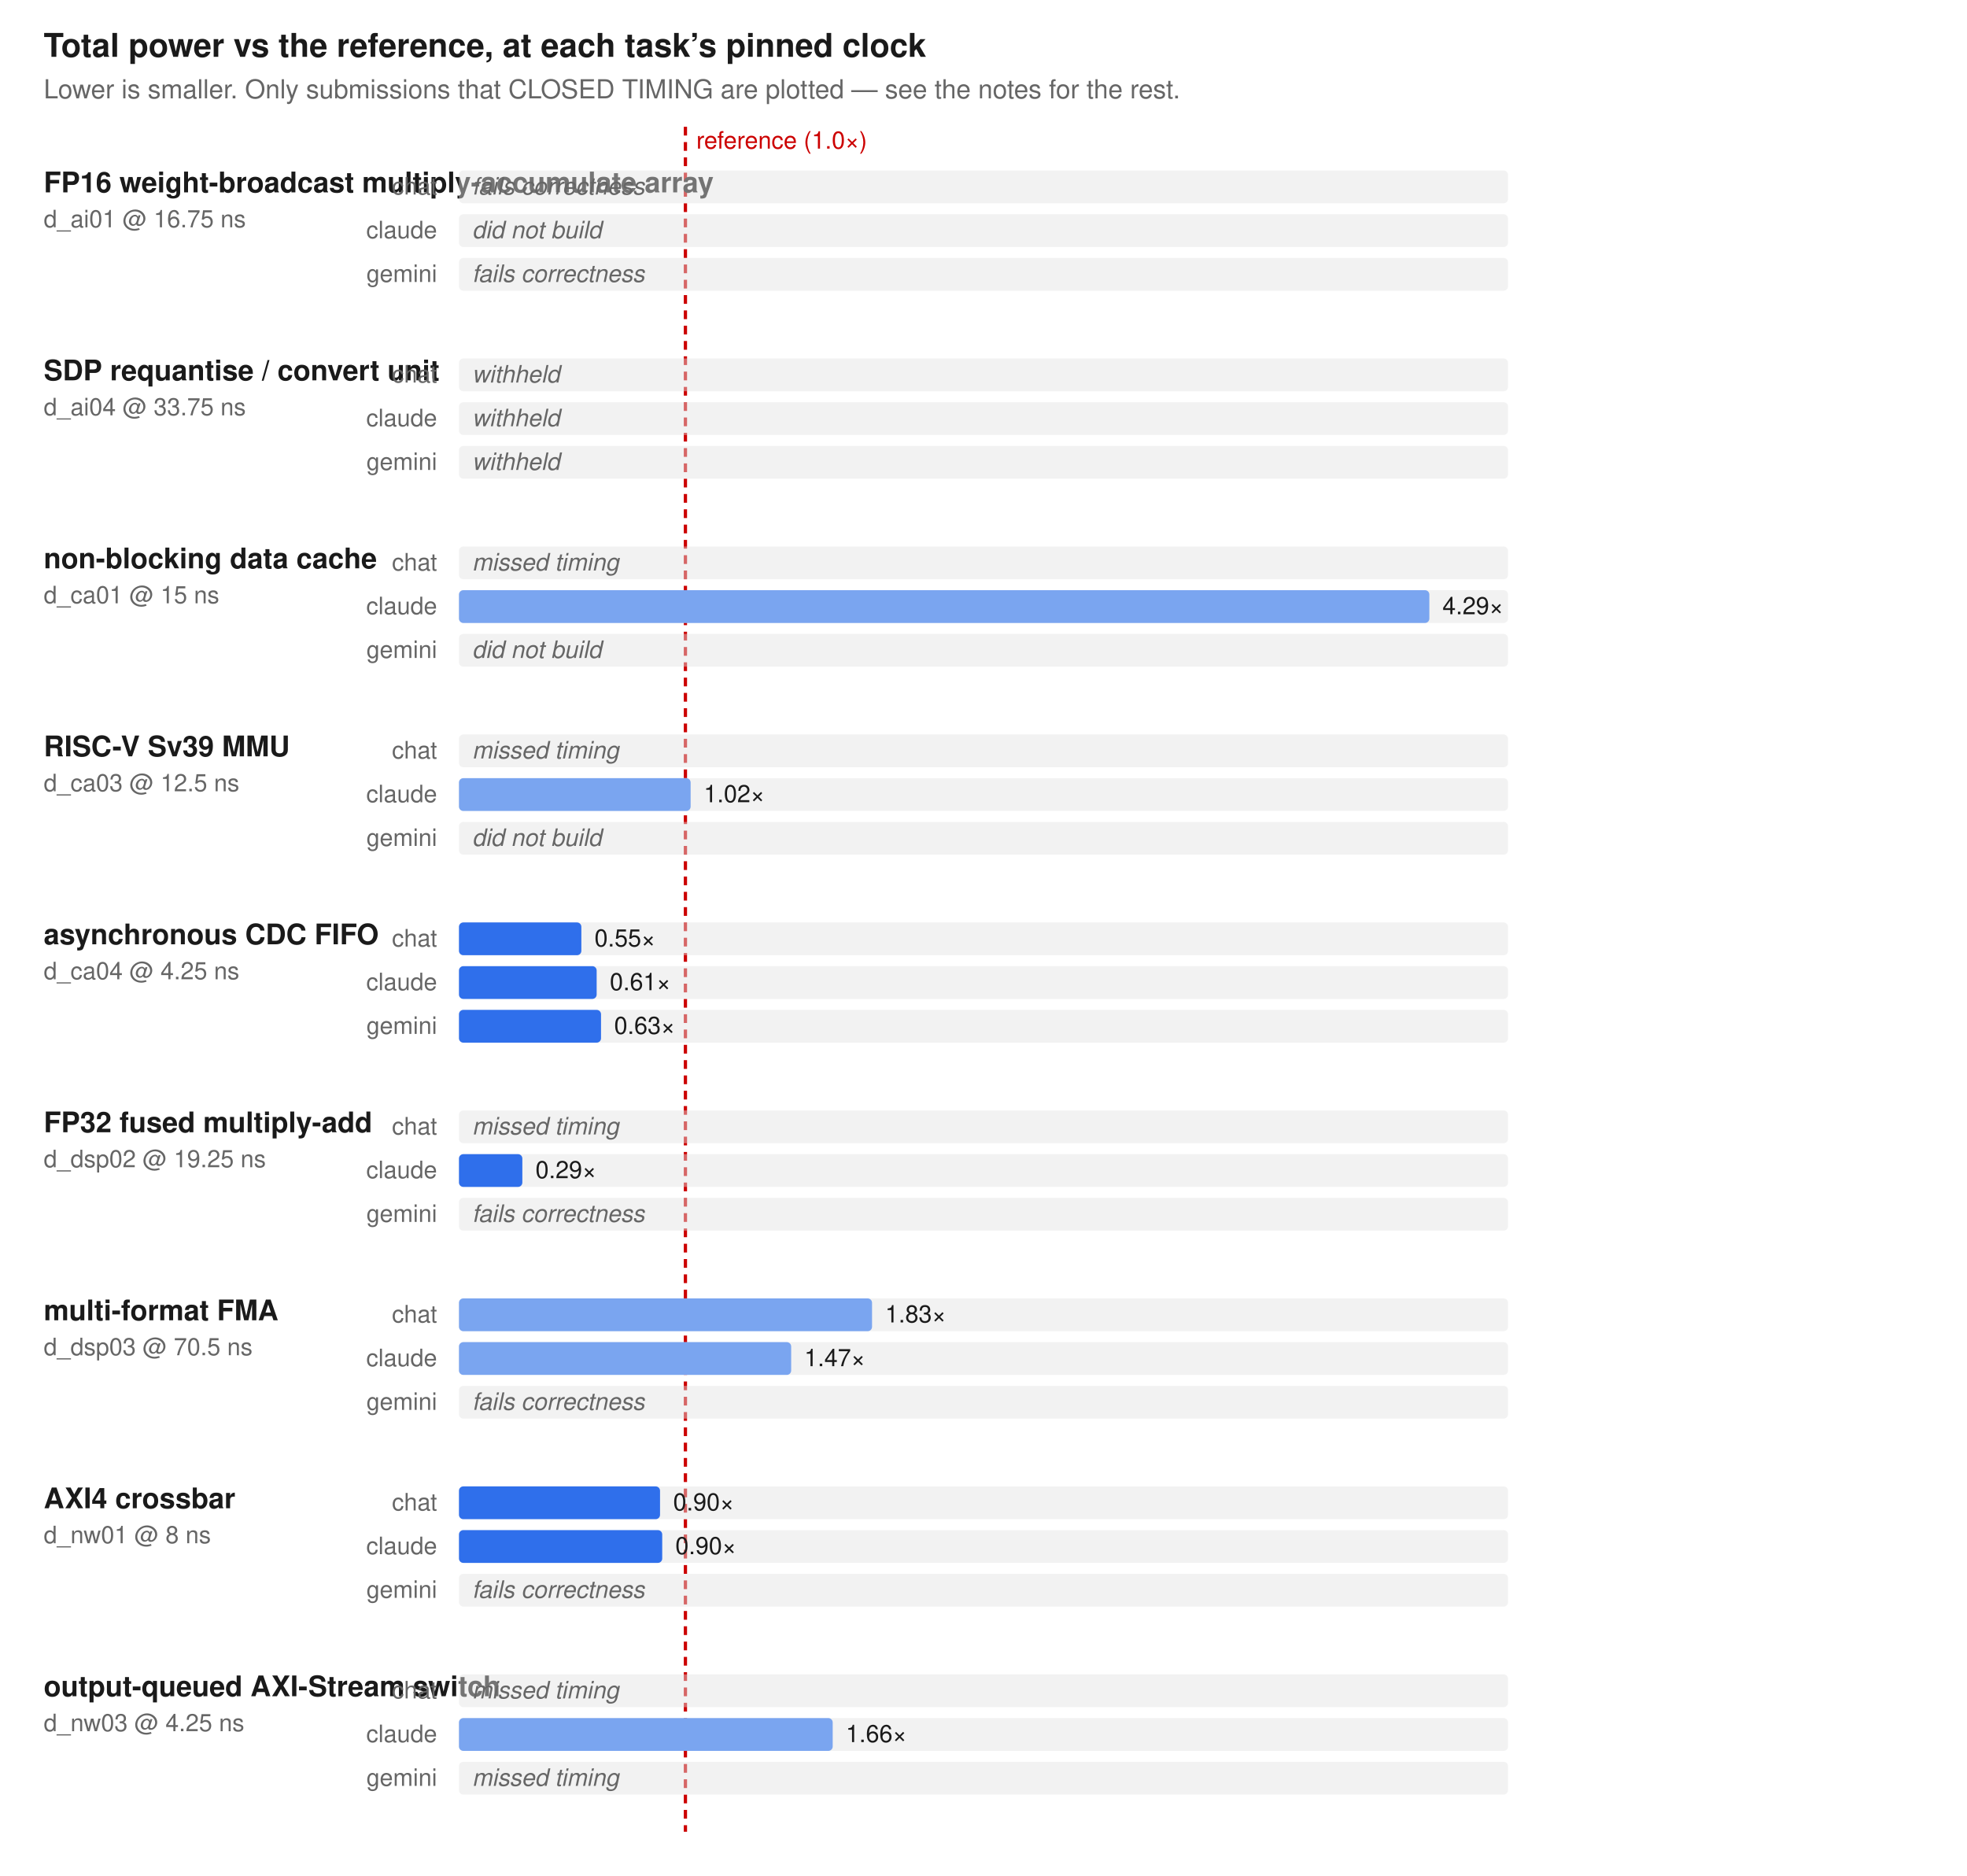
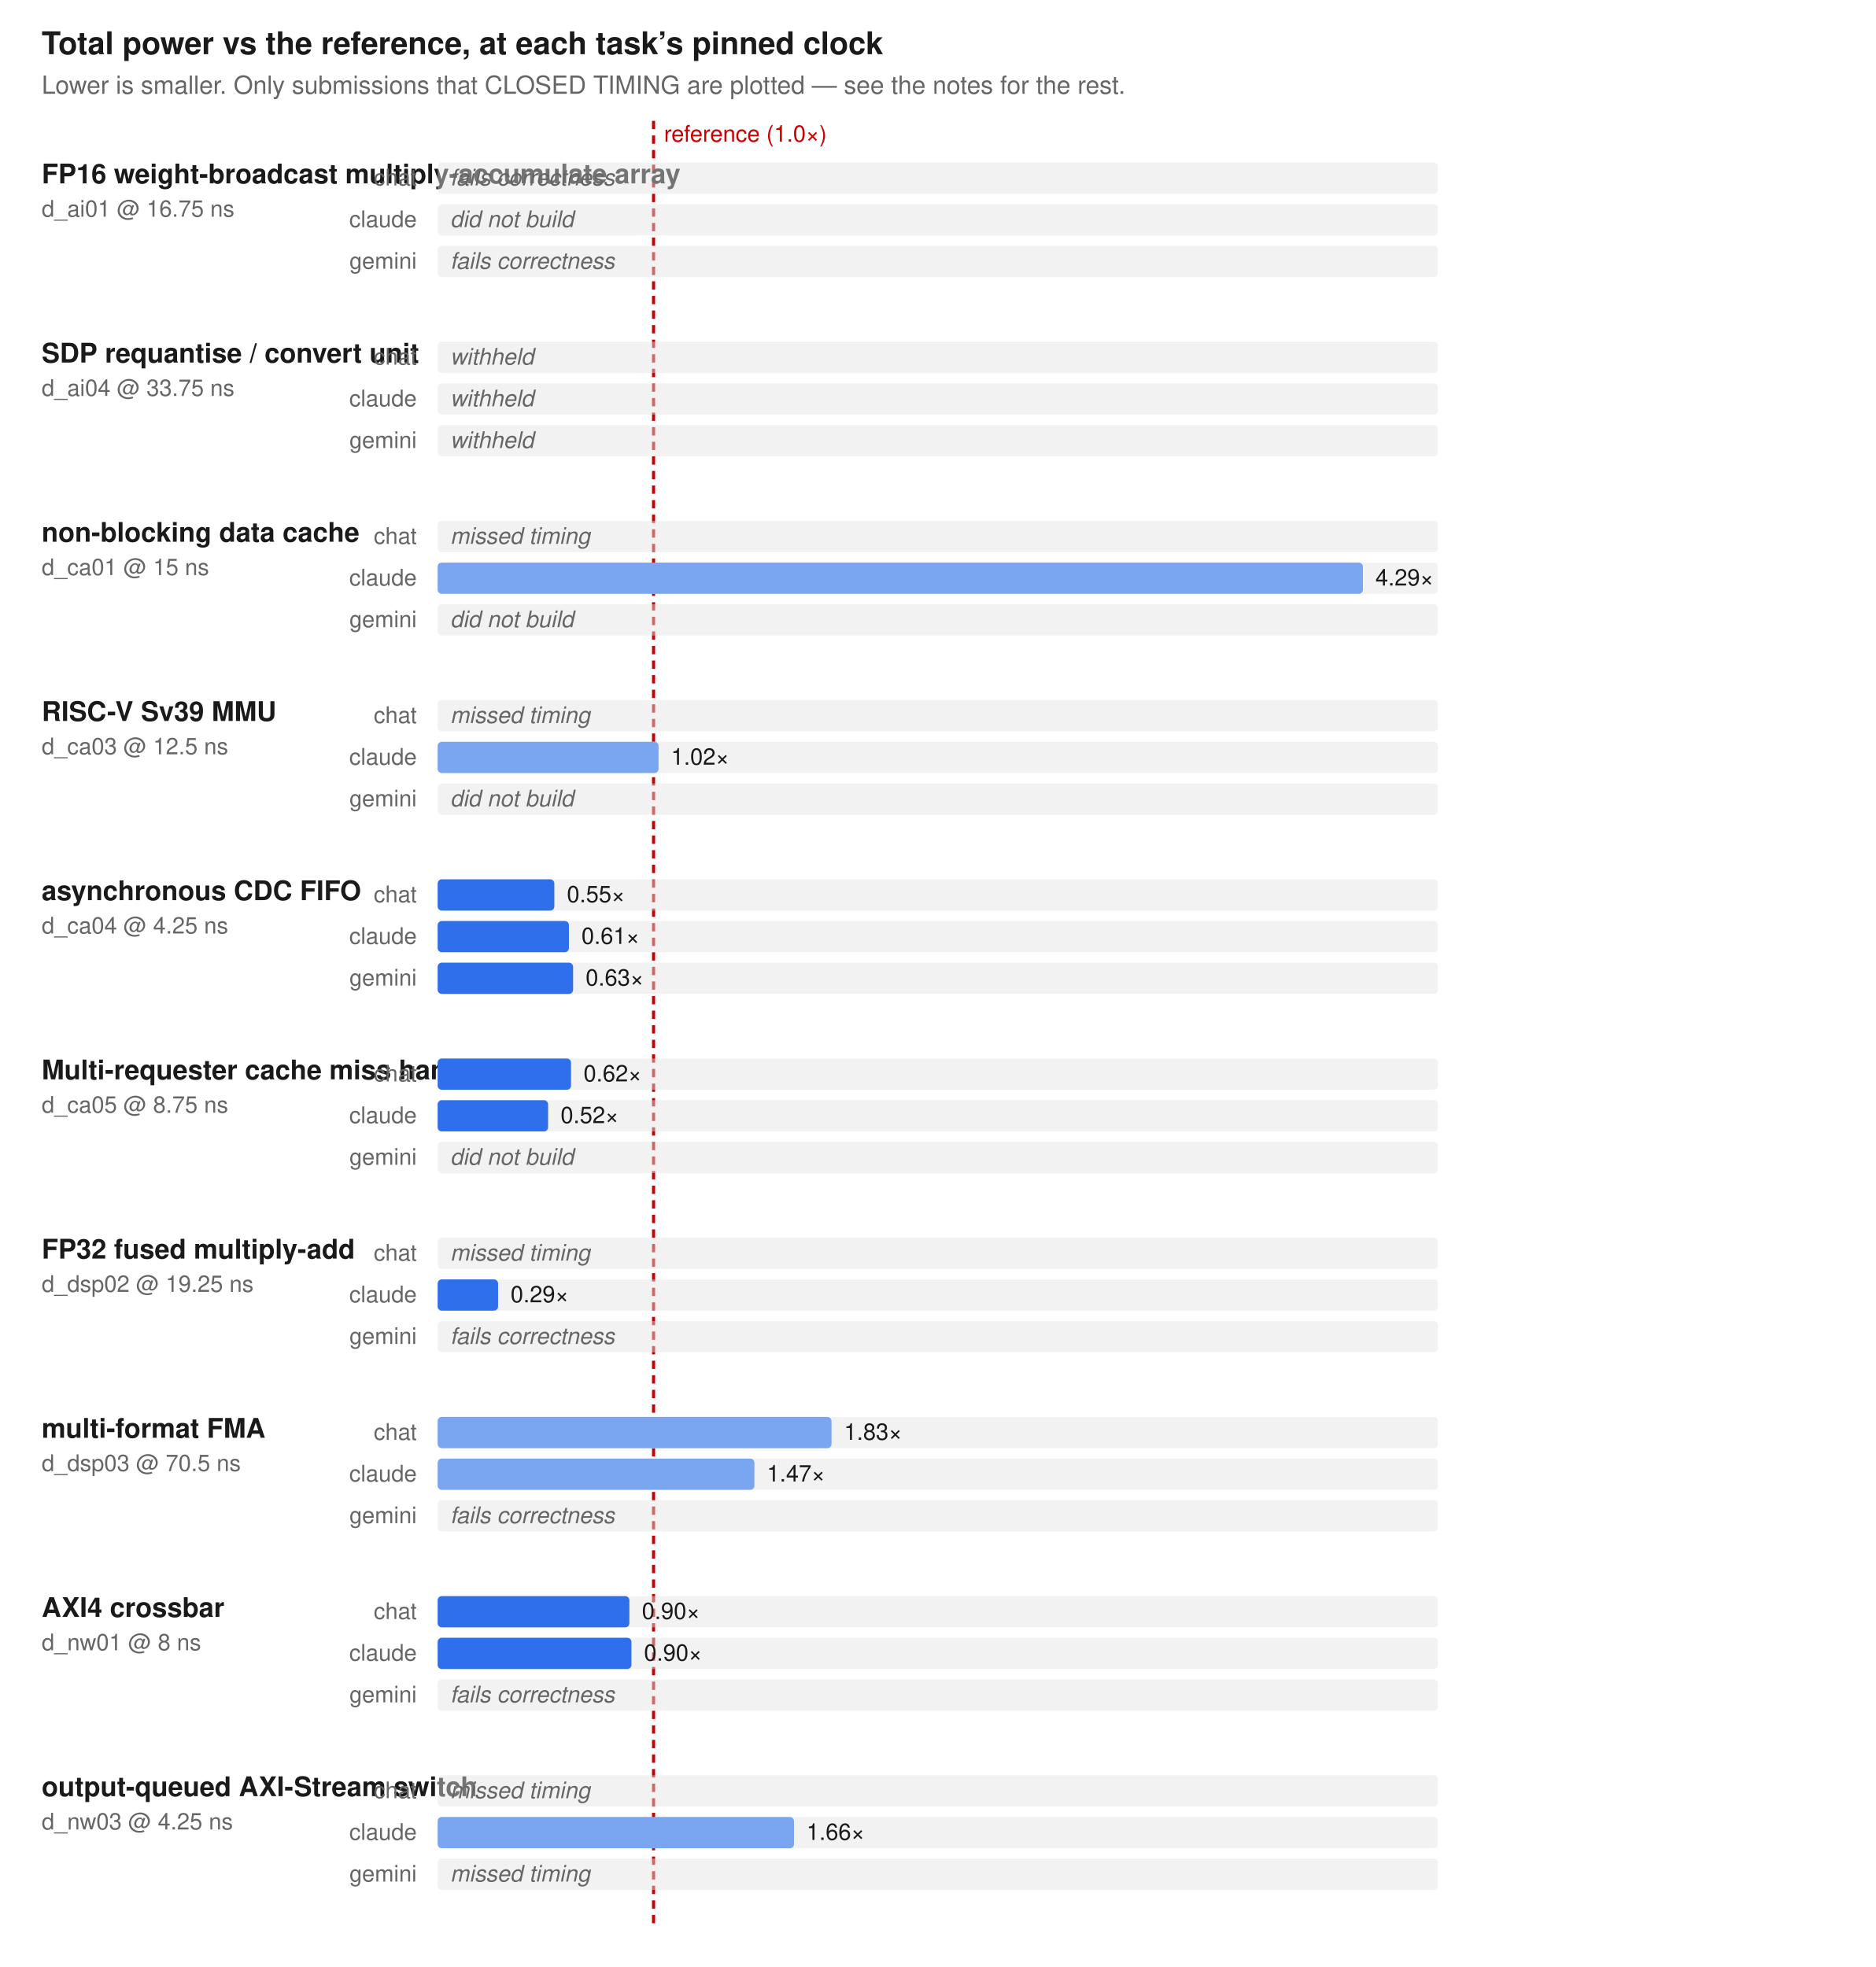
- <svg xmlns="http://www.w3.org/2000/svg" viewBox="0 0 900 858" font-family="-apple-system,BlinkMacSystemFont,Segoe UI,Helvetica,Arial,sans-serif">
-   <rect width="900" height="858" fill="none" />
+ <svg xmlns="http://www.w3.org/2000/svg" viewBox="0 0 900 944" font-family="-apple-system,BlinkMacSystemFont,Segoe UI,Helvetica,Arial,sans-serif">
+   <rect width="900" height="944" fill="none" />
  <text x="20" y="26" fill="#1a1a1a" font-size="15" font-weight="600">Total power vs the reference, at each task’s pinned clock</text>
  <text x="20" y="45" fill="#666" font-size="12">Lower is smaller. Only submissions that CLOSED TIMING are plotted — see the notes for the rest.</text>
-   <line x1="313.613" y1="58" x2="313.613" y2="838" stroke="#c00" stroke-width="1.5" stroke-dasharray="4 3" />
+   <line x1="313.613" y1="58" x2="313.613" y2="924" stroke="#c00" stroke-width="1.5" stroke-dasharray="4 3" />
  <text x="318.613" y="68" fill="#c00" font-size="11">reference (1.0×)</text>
  <text x="20" y="88" fill="#1a1a1a" font-size="13" font-weight="600">FP16 weight-broadcast multiply-accumulate array</text>
  <text x="20" y="104" fill="#666" font-size="11">d_ai01 @ 16.75 ns</text>
  <text x="200" y="89" fill="#666" font-size="11" text-anchor="end">chat</text>
  <rect x="210" y="78" width="480" height="15" rx="2" fill="#e3e3e3" opacity="0.45" />
  <text x="216" y="89" fill="#666" font-size="11" font-style="italic">fails correctness</text>
  <text x="200" y="109" fill="#666" font-size="11" text-anchor="end">claude</text>
  <rect x="210" y="98" width="480" height="15" rx="2" fill="#e3e3e3" opacity="0.45" />
  <text x="216" y="109" fill="#666" font-size="11" font-style="italic">did not build</text>
  <text x="200" y="129" fill="#666" font-size="11" text-anchor="end">gemini</text>
  <rect x="210" y="118" width="480" height="15" rx="2" fill="#e3e3e3" opacity="0.45" />
  <text x="216" y="129" fill="#666" font-size="11" font-style="italic">fails correctness</text>
  <text x="20" y="174" fill="#1a1a1a" font-size="13" font-weight="600">SDP requantise / convert unit</text>
  <text x="20" y="190" fill="#666" font-size="11">d_ai04 @ 33.75 ns</text>
  <text x="200" y="175" fill="#666" font-size="11" text-anchor="end">chat</text>
  <rect x="210" y="164" width="480" height="15" rx="2" fill="#e3e3e3" opacity="0.45" />
  <text x="216" y="175" fill="#666" font-size="11" font-style="italic">withheld</text>
  <text x="200" y="195" fill="#666" font-size="11" text-anchor="end">claude</text>
  <rect x="210" y="184" width="480" height="15" rx="2" fill="#e3e3e3" opacity="0.45" />
  <text x="216" y="195" fill="#666" font-size="11" font-style="italic">withheld</text>
  <text x="200" y="215" fill="#666" font-size="11" text-anchor="end">gemini</text>
  <rect x="210" y="204" width="480" height="15" rx="2" fill="#e3e3e3" opacity="0.45" />
  <text x="216" y="215" fill="#666" font-size="11" font-style="italic">withheld</text>
  <text x="20" y="260" fill="#1a1a1a" font-size="13" font-weight="600">non-blocking data cache</text>
  <text x="20" y="276" fill="#666" font-size="11">d_ca01 @ 15 ns</text>
  <text x="200" y="261" fill="#666" font-size="11" text-anchor="end">chat</text>
  <rect x="210" y="250" width="480" height="15" rx="2" fill="#e3e3e3" opacity="0.45" />
  <text x="216" y="261" fill="#666" font-size="11" font-style="italic">missed timing</text>
  <text x="200" y="281" fill="#666" font-size="11" text-anchor="end">claude</text>
  <rect x="210" y="270" width="480" height="15" rx="2" fill="#e3e3e3" opacity="0.45" />
  <rect x="210" y="270" width="444" height="15" rx="2" fill="#7aa5f0" />
  <text x="660" y="281" fill="#1a1a1a" font-size="11">4.29×</text>
  <text x="200" y="301" fill="#666" font-size="11" text-anchor="end">gemini</text>
  <rect x="210" y="290" width="480" height="15" rx="2" fill="#e3e3e3" opacity="0.45" />
  <text x="216" y="301" fill="#666" font-size="11" font-style="italic">did not build</text>
  <text x="20" y="346" fill="#1a1a1a" font-size="13" font-weight="600">RISC-V Sv39 MMU</text>
  <text x="20" y="362" fill="#666" font-size="11">d_ca03 @ 12.5 ns</text>
  <text x="200" y="347" fill="#666" font-size="11" text-anchor="end">chat</text>
  <rect x="210" y="336" width="480" height="15" rx="2" fill="#e3e3e3" opacity="0.45" />
  <text x="216" y="347" fill="#666" font-size="11" font-style="italic">missed timing</text>
  <text x="200" y="367" fill="#666" font-size="11" text-anchor="end">claude</text>
  <rect x="210" y="356" width="480" height="15" rx="2" fill="#e3e3e3" opacity="0.45" />
  <rect x="210" y="356" width="106" height="15" rx="2" fill="#7aa5f0" />
  <text x="322" y="367" fill="#1a1a1a" font-size="11">1.02×</text>
  <text x="200" y="387" fill="#666" font-size="11" text-anchor="end">gemini</text>
  <rect x="210" y="376" width="480" height="15" rx="2" fill="#e3e3e3" opacity="0.45" />
  <text x="216" y="387" fill="#666" font-size="11" font-style="italic">did not build</text>
  <text x="20" y="432" fill="#1a1a1a" font-size="13" font-weight="600">asynchronous CDC FIFO</text>
  <text x="20" y="448" fill="#666" font-size="11">d_ca04 @ 4.25 ns</text>
  <text x="200" y="433" fill="#666" font-size="11" text-anchor="end">chat</text>
  <rect x="210" y="422" width="480" height="15" rx="2" fill="#e3e3e3" opacity="0.45" />
  <rect x="210" y="422" width="56" height="15" rx="2" fill="#2f6feb" />
  <text x="272" y="433" fill="#1a1a1a" font-size="11">0.55×</text>
  <text x="200" y="453" fill="#666" font-size="11" text-anchor="end">claude</text>
  <rect x="210" y="442" width="480" height="15" rx="2" fill="#e3e3e3" opacity="0.45" />
  <rect x="210" y="442" width="63" height="15" rx="2" fill="#2f6feb" />
  <text x="279" y="453" fill="#1a1a1a" font-size="11">0.61×</text>
  <text x="200" y="473" fill="#666" font-size="11" text-anchor="end">gemini</text>
  <rect x="210" y="462" width="480" height="15" rx="2" fill="#e3e3e3" opacity="0.45" />
  <rect x="210" y="462" width="65" height="15" rx="2" fill="#2f6feb" />
  <text x="281" y="473" fill="#1a1a1a" font-size="11">0.63×</text>
-   <text x="20" y="518" fill="#1a1a1a" font-size="13" font-weight="600">FP32 fused multiply-add</text>
-   <text x="20" y="534" fill="#666" font-size="11">d_dsp02 @ 19.25 ns</text>
+   <text x="20" y="518" fill="#1a1a1a" font-size="13" font-weight="600">Multi-requester cache miss handler</text>
+   <text x="20" y="534" fill="#666" font-size="11">d_ca05 @ 8.75 ns</text>
  <text x="200" y="519" fill="#666" font-size="11" text-anchor="end">chat</text>
  <rect x="210" y="508" width="480" height="15" rx="2" fill="#e3e3e3" opacity="0.45" />
-   <text x="216" y="519" fill="#666" font-size="11" font-style="italic">missed timing</text>
+   <rect x="210" y="508" width="64" height="15" rx="2" fill="#2f6feb" />
+   <text x="280" y="519" fill="#1a1a1a" font-size="11">0.62×</text>
  <text x="200" y="539" fill="#666" font-size="11" text-anchor="end">claude</text>
  <rect x="210" y="528" width="480" height="15" rx="2" fill="#e3e3e3" opacity="0.45" />
-   <rect x="210" y="528" width="29" height="15" rx="2" fill="#2f6feb" />
-   <text x="245" y="539" fill="#1a1a1a" font-size="11">0.29×</text>
+   <rect x="210" y="528" width="53" height="15" rx="2" fill="#2f6feb" />
+   <text x="269" y="539" fill="#1a1a1a" font-size="11">0.52×</text>
  <text x="200" y="559" fill="#666" font-size="11" text-anchor="end">gemini</text>
  <rect x="210" y="548" width="480" height="15" rx="2" fill="#e3e3e3" opacity="0.45" />
-   <text x="216" y="559" fill="#666" font-size="11" font-style="italic">fails correctness</text>
-   <text x="20" y="604" fill="#1a1a1a" font-size="13" font-weight="600">multi-format FMA</text>
-   <text x="20" y="620" fill="#666" font-size="11">d_dsp03 @ 70.5 ns</text>
+   <text x="216" y="559" fill="#666" font-size="11" font-style="italic">did not build</text>
+   <text x="20" y="604" fill="#1a1a1a" font-size="13" font-weight="600">FP32 fused multiply-add</text>
+   <text x="20" y="620" fill="#666" font-size="11">d_dsp02 @ 19.25 ns</text>
  <text x="200" y="605" fill="#666" font-size="11" text-anchor="end">chat</text>
  <rect x="210" y="594" width="480" height="15" rx="2" fill="#e3e3e3" opacity="0.45" />
-   <rect x="210" y="594" width="189" height="15" rx="2" fill="#7aa5f0" />
-   <text x="405" y="605" fill="#1a1a1a" font-size="11">1.83×</text>
+   <text x="216" y="605" fill="#666" font-size="11" font-style="italic">missed timing</text>
  <text x="200" y="625" fill="#666" font-size="11" text-anchor="end">claude</text>
  <rect x="210" y="614" width="480" height="15" rx="2" fill="#e3e3e3" opacity="0.45" />
-   <rect x="210" y="614" width="152" height="15" rx="2" fill="#7aa5f0" />
-   <text x="368" y="625" fill="#1a1a1a" font-size="11">1.47×</text>
+   <rect x="210" y="614" width="29" height="15" rx="2" fill="#2f6feb" />
+   <text x="245" y="625" fill="#1a1a1a" font-size="11">0.29×</text>
  <text x="200" y="645" fill="#666" font-size="11" text-anchor="end">gemini</text>
  <rect x="210" y="634" width="480" height="15" rx="2" fill="#e3e3e3" opacity="0.45" />
  <text x="216" y="645" fill="#666" font-size="11" font-style="italic">fails correctness</text>
-   <text x="20" y="690" fill="#1a1a1a" font-size="13" font-weight="600">AXI4 crossbar</text>
-   <text x="20" y="706" fill="#666" font-size="11">d_nw01 @ 8 ns</text>
+   <text x="20" y="690" fill="#1a1a1a" font-size="13" font-weight="600">multi-format FMA</text>
+   <text x="20" y="706" fill="#666" font-size="11">d_dsp03 @ 70.5 ns</text>
  <text x="200" y="691" fill="#666" font-size="11" text-anchor="end">chat</text>
  <rect x="210" y="680" width="480" height="15" rx="2" fill="#e3e3e3" opacity="0.45" />
-   <rect x="210" y="680" width="92" height="15" rx="2" fill="#2f6feb" />
-   <text x="308" y="691" fill="#1a1a1a" font-size="11">0.90×</text>
+   <rect x="210" y="680" width="189" height="15" rx="2" fill="#7aa5f0" />
+   <text x="405" y="691" fill="#1a1a1a" font-size="11">1.83×</text>
  <text x="200" y="711" fill="#666" font-size="11" text-anchor="end">claude</text>
  <rect x="210" y="700" width="480" height="15" rx="2" fill="#e3e3e3" opacity="0.45" />
-   <rect x="210" y="700" width="93" height="15" rx="2" fill="#2f6feb" />
-   <text x="309" y="711" fill="#1a1a1a" font-size="11">0.90×</text>
+   <rect x="210" y="700" width="152" height="15" rx="2" fill="#7aa5f0" />
+   <text x="368" y="711" fill="#1a1a1a" font-size="11">1.47×</text>
  <text x="200" y="731" fill="#666" font-size="11" text-anchor="end">gemini</text>
  <rect x="210" y="720" width="480" height="15" rx="2" fill="#e3e3e3" opacity="0.45" />
  <text x="216" y="731" fill="#666" font-size="11" font-style="italic">fails correctness</text>
-   <text x="20" y="776" fill="#1a1a1a" font-size="13" font-weight="600">output-queued AXI-Stream switch</text>
-   <text x="20" y="792" fill="#666" font-size="11">d_nw03 @ 4.25 ns</text>
+   <text x="20" y="776" fill="#1a1a1a" font-size="13" font-weight="600">AXI4 crossbar</text>
+   <text x="20" y="792" fill="#666" font-size="11">d_nw01 @ 8 ns</text>
  <text x="200" y="777" fill="#666" font-size="11" text-anchor="end">chat</text>
  <rect x="210" y="766" width="480" height="15" rx="2" fill="#e3e3e3" opacity="0.45" />
-   <text x="216" y="777" fill="#666" font-size="11" font-style="italic">missed timing</text>
+   <rect x="210" y="766" width="92" height="15" rx="2" fill="#2f6feb" />
+   <text x="308" y="777" fill="#1a1a1a" font-size="11">0.90×</text>
  <text x="200" y="797" fill="#666" font-size="11" text-anchor="end">claude</text>
  <rect x="210" y="786" width="480" height="15" rx="2" fill="#e3e3e3" opacity="0.45" />
-   <rect x="210" y="786" width="171" height="15" rx="2" fill="#7aa5f0" />
-   <text x="387" y="797" fill="#1a1a1a" font-size="11">1.66×</text>
+   <rect x="210" y="786" width="93" height="15" rx="2" fill="#2f6feb" />
+   <text x="309" y="797" fill="#1a1a1a" font-size="11">0.90×</text>
  <text x="200" y="817" fill="#666" font-size="11" text-anchor="end">gemini</text>
  <rect x="210" y="806" width="480" height="15" rx="2" fill="#e3e3e3" opacity="0.45" />
-   <text x="216" y="817" fill="#666" font-size="11" font-style="italic">missed timing</text>
+   <text x="216" y="817" fill="#666" font-size="11" font-style="italic">fails correctness</text>
+   <text x="20" y="862" fill="#1a1a1a" font-size="13" font-weight="600">output-queued AXI-Stream switch</text>
+   <text x="20" y="878" fill="#666" font-size="11">d_nw03 @ 4.25 ns</text>
+   <text x="200" y="863" fill="#666" font-size="11" text-anchor="end">chat</text>
+   <rect x="210" y="852" width="480" height="15" rx="2" fill="#e3e3e3" opacity="0.45" />
+   <text x="216" y="863" fill="#666" font-size="11" font-style="italic">missed timing</text>
+   <text x="200" y="883" fill="#666" font-size="11" text-anchor="end">claude</text>
+   <rect x="210" y="872" width="480" height="15" rx="2" fill="#e3e3e3" opacity="0.45" />
+   <rect x="210" y="872" width="171" height="15" rx="2" fill="#7aa5f0" />
+   <text x="387" y="883" fill="#1a1a1a" font-size="11">1.66×</text>
+   <text x="200" y="903" fill="#666" font-size="11" text-anchor="end">gemini</text>
+   <rect x="210" y="892" width="480" height="15" rx="2" fill="#e3e3e3" opacity="0.45" />
+   <text x="216" y="903" fill="#666" font-size="11" font-style="italic">missed timing</text>
</svg>
